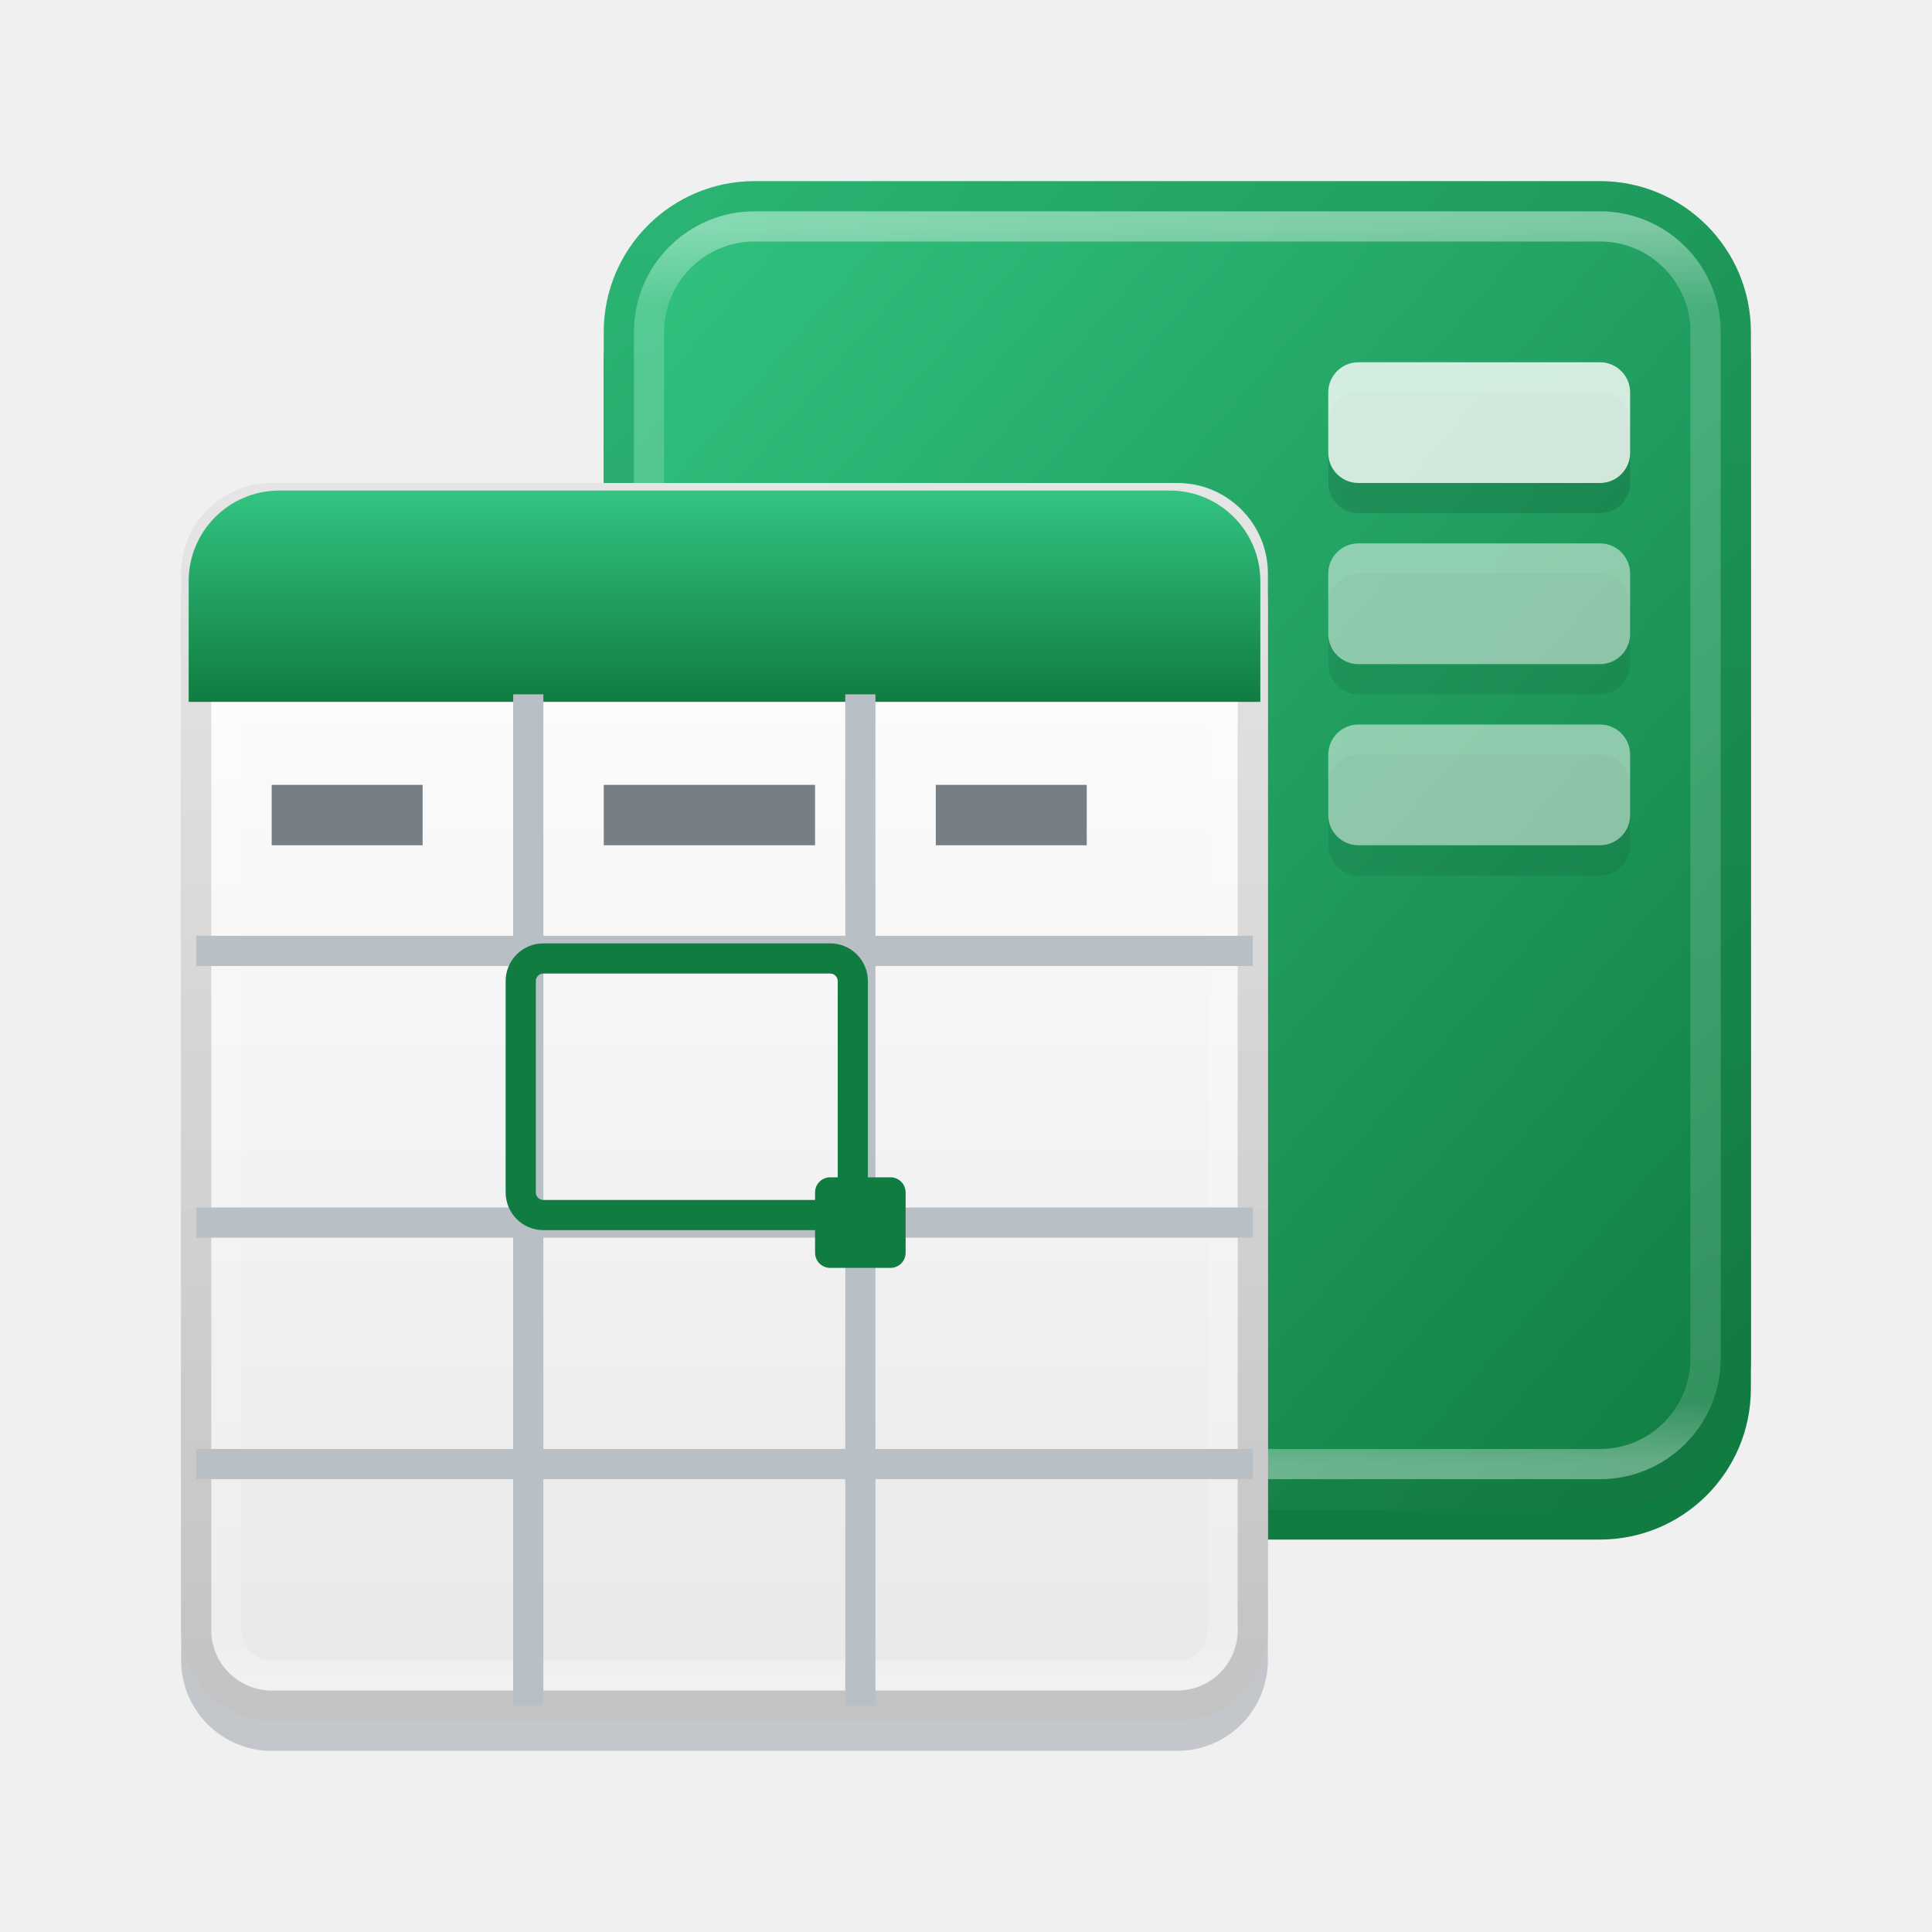
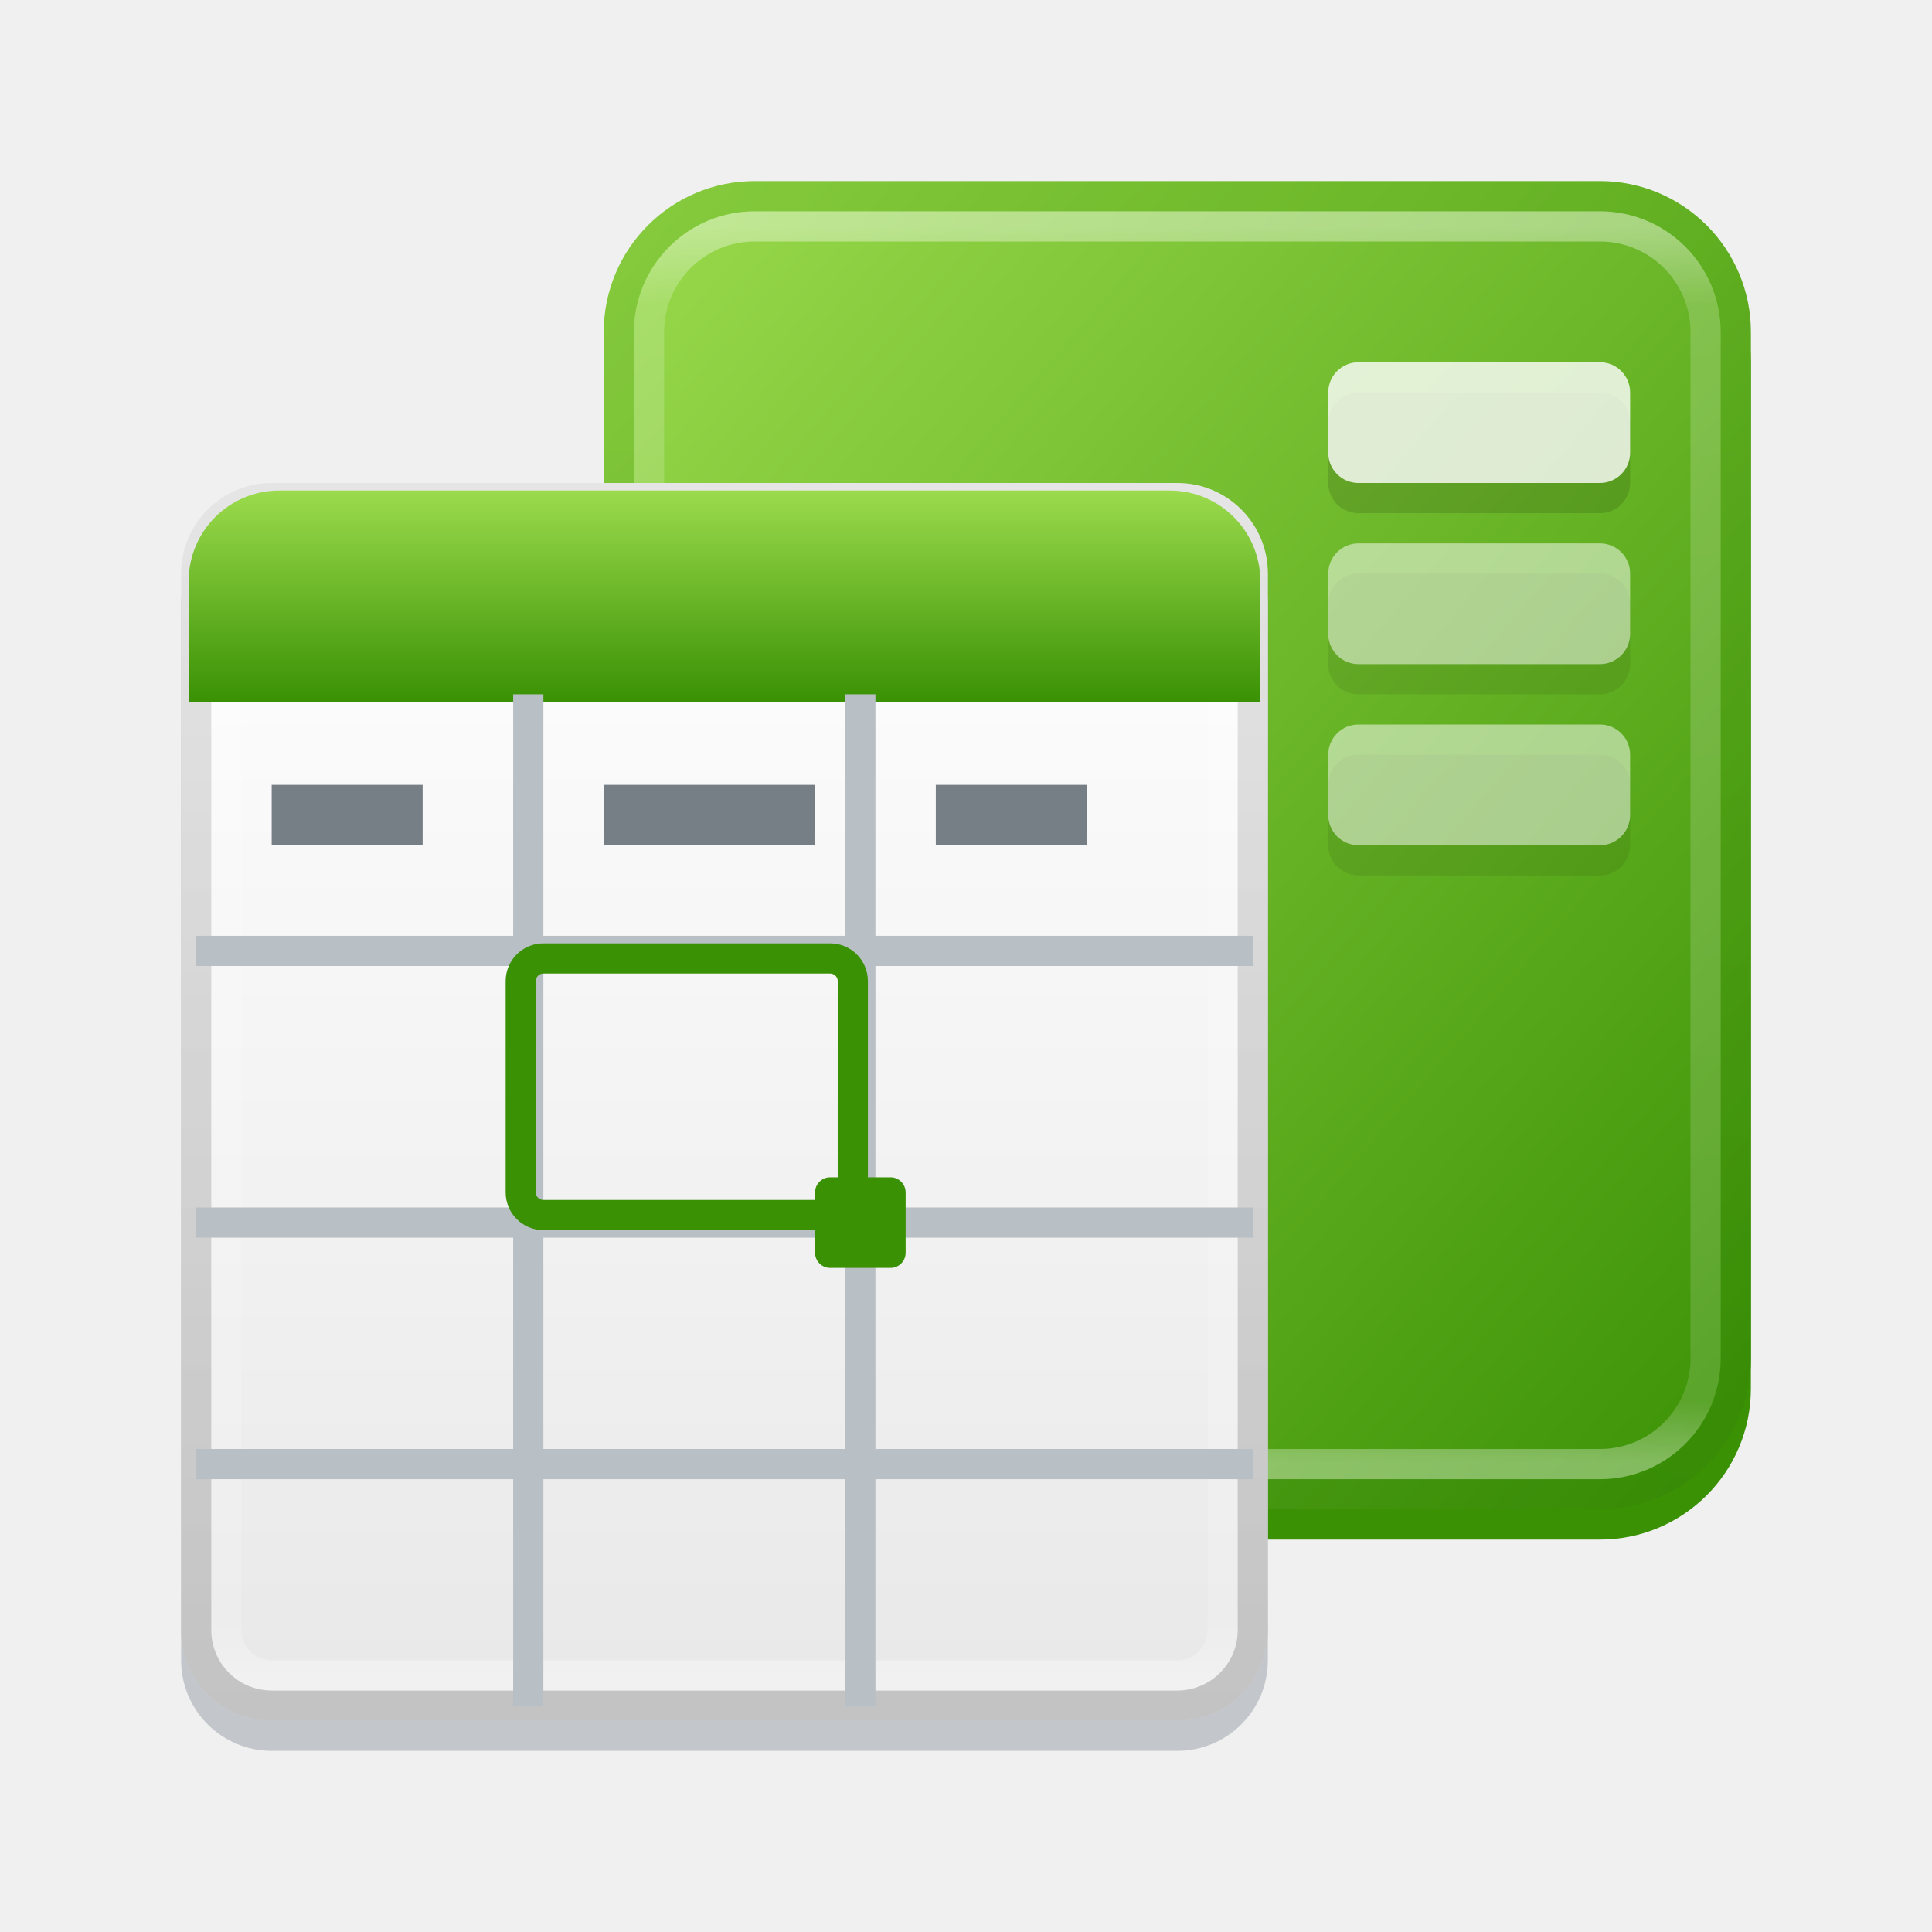
<svg xmlns="http://www.w3.org/2000/svg" width="64" height="64" viewBox="0 0 128 128">
  <defs>
    <filter id="sh" x="-20%" y="-20%" width="140%" height="150%">
      <feGaussianBlur in="SourceAlpha" stdDeviation="1.6" />
      <feOffset dy="2" />
      <feComponentTransfer>
        <feFuncA type="linear" slope=".3" />
      </feComponentTransfer>
      <feMerge>
        <feMergeNode />
        <feMergeNode in="SourceGraphic" />
      </feMerge>
    </filter>
    <radialGradient id="sol">
      <stop offset="0" stop-opacity="0" />
      <stop offset="1" stop-opacity="0" />
    </radialGradient>
    <linearGradient id="hl" x1="0" y1="0" x2="0" y2="1">
      <stop offset="0" stop-color="#fff" stop-opacity=".45" />
      <stop offset=".063" stop-color="#fff" stop-opacity=".2" />
      <stop offset=".95" stop-color="#fff" stop-opacity=".157" />
      <stop offset="1" stop-color="#fff" stop-opacity=".392" />
    </linearGradient>
    <linearGradient id="bk" x1="0" y1="0" x2="1" y2="1">
-       <stop offset="0" stop-color="#33c481" />
-       <stop offset="1" stop-color="#107c41" />
+       <stop offset="0" stop-color="#9bdb4d" />
+       <stop offset="1" stop-color="#3a9104" />
    </linearGradient>
    <linearGradient id="bks" x1="0" y1="0" x2="0" y2="1">
-       <stop offset="0" stop-color="#107c41" stop-opacity="1" />
-       <stop offset="1" stop-color="#185c37" stop-opacity="1" />
+       <stop offset="0" stop-color="#3a9104" stop-opacity="1" />
+       <stop offset="1" stop-color="#206b00" stop-opacity="1" />
    </linearGradient>
    <linearGradient id="pp" x1="0" y1="0" x2="0" y2="1">
      <stop offset="0" stop-color="#ffffff" stop-opacity="1" />
      <stop offset="1" stop-color="#e8e8e8" stop-opacity="1" />
    </linearGradient>
    <linearGradient id="pps" x1="0" y1="0" x2="0" y2="1">
      <stop offset="0" stop-color="#000" stop-opacity="0.1" />
      <stop offset="1" stop-color="#000" stop-opacity="0.16" />
    </linearGradient>
    <linearGradient id="ac" x1="0" y1="0" x2="0" y2="1">
-       <stop offset="0" stop-color="#33c481" stop-opacity="1" />
-       <stop offset="1" stop-color="#107c41" stop-opacity="1" />
+       <stop offset="0" stop-color="#9bdb4d" stop-opacity="1" />
+       <stop offset="1" stop-color="#3a9104" stop-opacity="1" />
    </linearGradient>
  </defs>
-   <rect x="40" y="14" width="76" height="88" rx="10" fill="#107c41" />
+   <rect x="40" y="14" width="76" height="88" rx="10" fill="#3a9104" />
  <rect x="40" y="12" width="76" height="88" rx="10" fill="url(#bk)" />
  <rect x="41" y="13" width="74" height="86" rx="9" fill="none" stroke="url(#bks)" stroke-width="2" opacity="0.2" />
  <rect x="43" y="15" width="70" height="82" rx="7" fill="none" stroke="url(#hl)" stroke-width="2" opacity=".9" />
  <g transform="translate(0,2)" opacity=".16">
    <rect x="88" y="24" width="20" height="8" rx="2" fill="#000" opacity=".8" />
  </g>
  <rect x="88" y="24" width="20" height="8" rx="2" fill="#fff" opacity=".8" />
  <g transform="translate(0,2)" opacity=".16">
    <rect x="88" y="36" width="20" height="8" rx="2" fill="#000" opacity=".5" />
  </g>
  <rect x="88" y="36" width="20" height="8" rx="2" fill="#fff" opacity=".5" />
  <g transform="translate(0,2)" opacity=".16">
    <rect x="88" y="48" width="20" height="8" rx="2" fill="#000" opacity=".5" />
  </g>
  <rect x="88" y="48" width="20" height="8" rx="2" fill="#fff" opacity=".5" />
  <rect x="12" y="34" width="72" height="82" rx="6" fill="#c3c7cb" />
  <rect x="12" y="32" width="72" height="82" rx="6" fill="url(#pp)" />
  <rect x="13" y="33" width="70" height="80" rx="5" fill="none" stroke="url(#pps)" stroke-width="2" opacity="1" />
  <rect x="15" y="35" width="66" height="76" rx="3" fill="none" stroke="url(#hl)" stroke-width="2" opacity=".9" />
  <path d="M12.5,38.5 a6,6 0 0 1 6,-6 h59 a6,6 0 0 1 6,6 v8 h-71 z" fill="url(#ac)" />
  <line x1="35" y1="46" x2="35" y2="113" stroke="#b8bfc5" stroke-width="2" />
  <line x1="57" y1="46" x2="57" y2="113" stroke="#b8bfc5" stroke-width="2" />
  <line x1="13" y1="63" x2="83" y2="63" stroke="#b8bfc5" stroke-width="2" />
  <line x1="13" y1="81" x2="83" y2="81" stroke="#b8bfc5" stroke-width="2" />
  <line x1="13" y1="97" x2="83" y2="97" stroke="#b8bfc5" stroke-width="2" />
-   <rect x="34.5" y="63.5" width="22" height="17" rx="1.5" fill="none" stroke="#107c41" stroke-width="2" />
-   <rect x="54" y="78" width="6" height="6" rx="1" fill="#107c41" />
+   <rect x="34.5" y="63.5" width="22" height="17" rx="1.5" fill="none" stroke="#3a9104" stroke-width="2" />
+   <rect x="54" y="78" width="6" height="6" rx="1" fill="#3a9104" />
  <rect x="18" y="52" width="10" height="4" rx="0" fill="#767e86" />
  <rect x="40" y="52" width="14" height="4" rx="0" fill="#767e86" />
  <rect x="62" y="52" width="10" height="4" rx="0" fill="#767e86" />
</svg>
